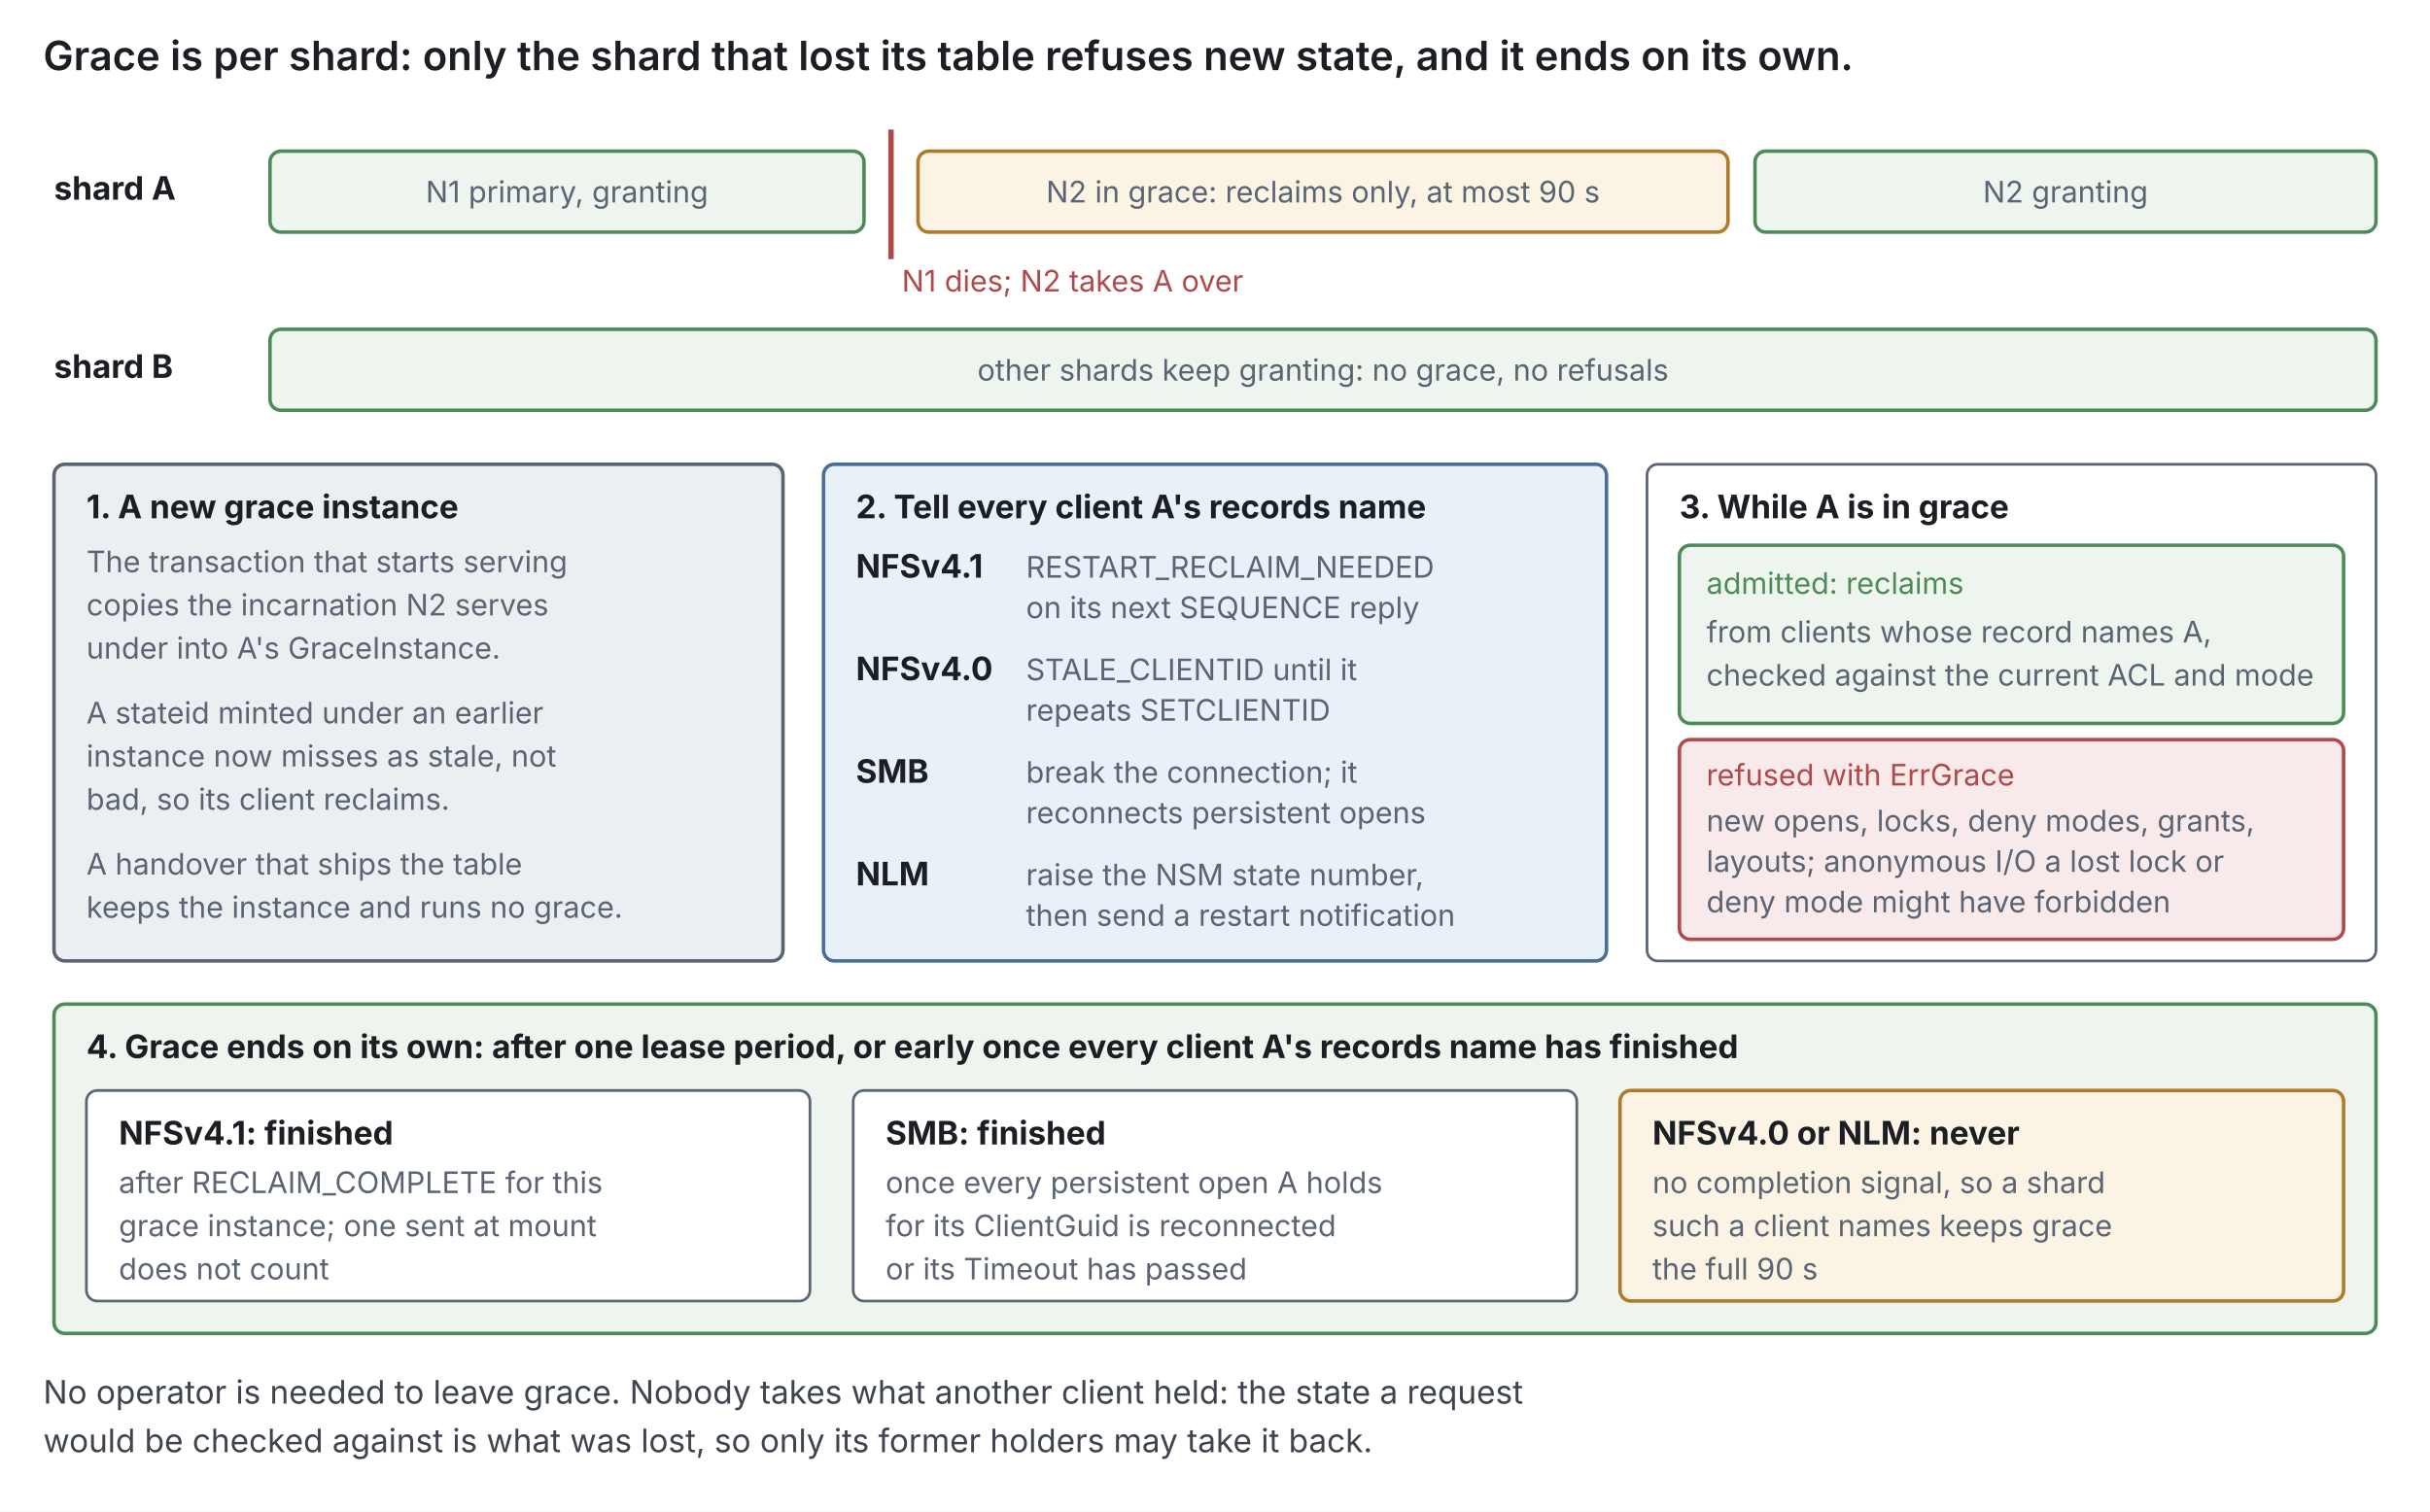
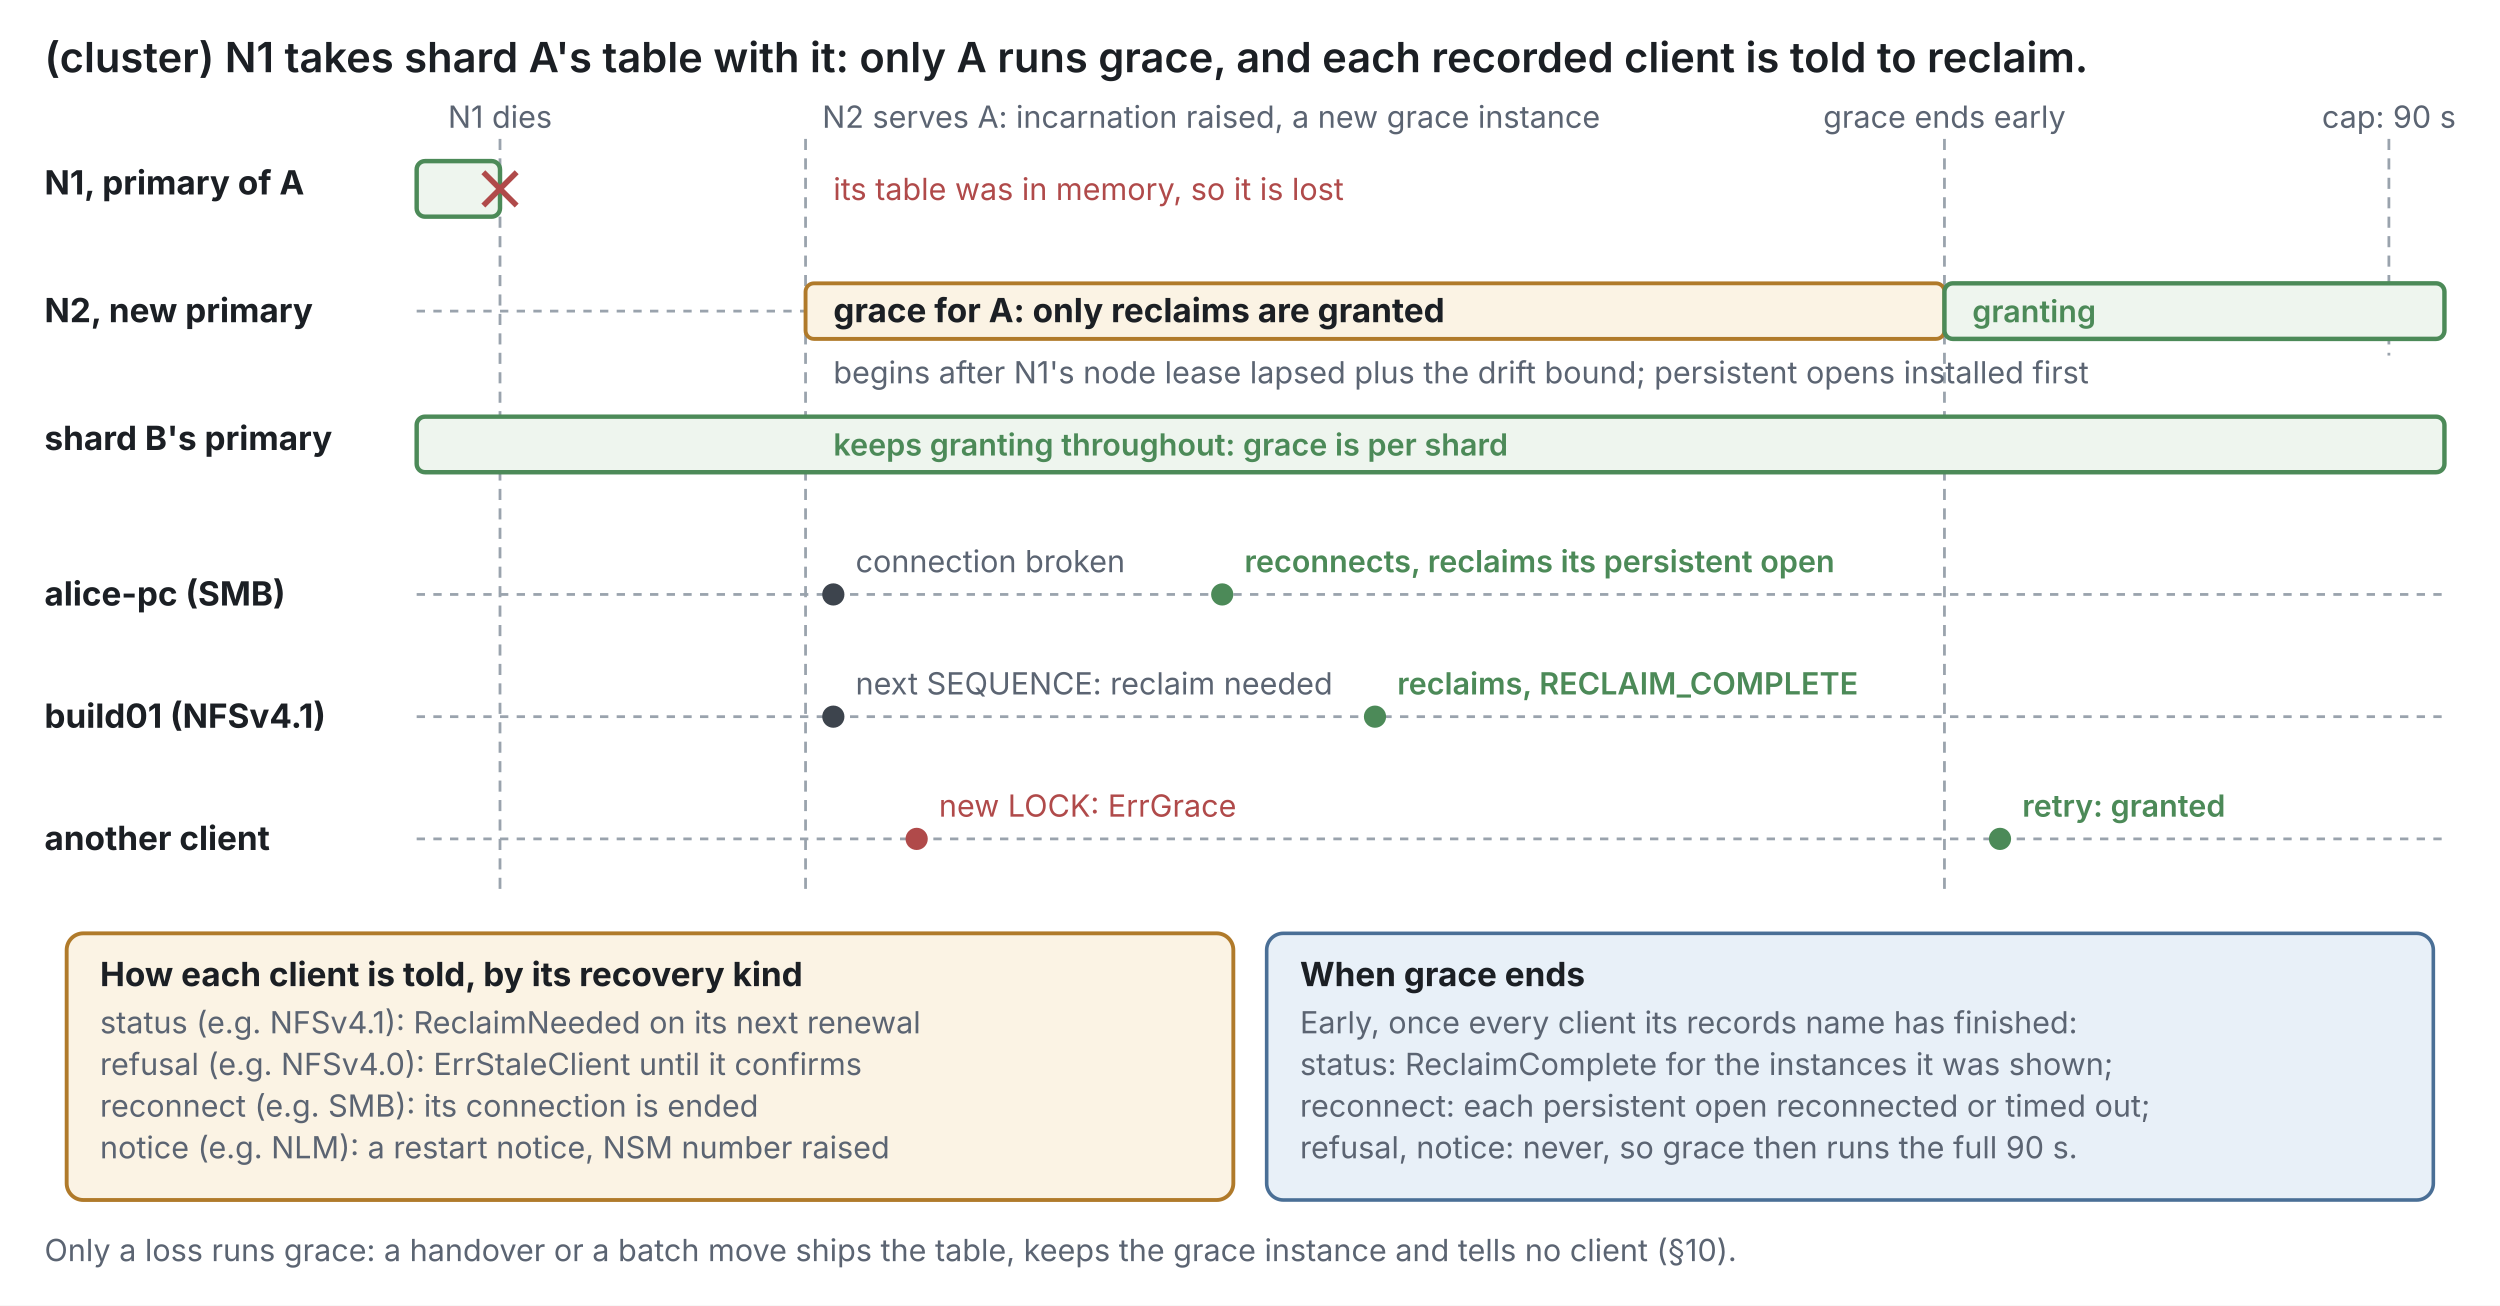
- <svg xmlns="http://www.w3.org/2000/svg" viewBox="0 0 900 560" width="900" height="560" font-family="system-ui,-apple-system,Segoe UI,sans-serif">
+ <svg xmlns="http://www.w3.org/2000/svg" viewBox="0 0 900 470" width="900" height="470" font-family="system-ui,-apple-system,Segoe UI,sans-serif">
  <defs>
+     <marker id="a" viewBox="0 0 10 10" refX="9" refY="5" markerWidth="6" markerHeight="6" orient="auto-start-reverse">
+       <path d="M0,0 L10,5 L0,10 z" fill="#3d444d" />
+     </marker>
+     <marker id="r" viewBox="0 0 10 10" refX="9" refY="5" markerWidth="6" markerHeight="6" orient="auto-start-reverse">
+       <path d="M0,0 L10,5 L0,10 z" fill="#b04a4a" />
+     </marker>
+     <marker id="g" viewBox="0 0 10 10" refX="9" refY="5" markerWidth="6" markerHeight="6" orient="auto-start-reverse">
+       <path d="M0,0 L10,5 L0,10 z" fill="#4c8a58" />
+     </marker>
    <style>
- .t{font-size:15px;font-weight:600;fill:#1b1f24}.h{font-size:12px;font-weight:700;fill:#1b1f24}
- .l{font-size:12px;fill:#3d444d}.s{font-size:11px;fill:#5b6472}
- .m{font-family:ui-monospace,SFMono-Regular,Menlo,monospace;font-size:11px;fill:#1b1f24}
- .pr{fill:#e8f0f8;stroke:#4a6f96;stroke-width:1.3}.sv{fill:#eef5ee;stroke:#4c8a58;stroke-width:1.3}
- .st{fill:#eceff2;stroke:#5b6472;stroke-width:1.3}.pe{fill:#fbf3e4;stroke:#b07a2a;stroke-width:1.3}
- .rf{fill:#f8eaea;stroke:#b04a4a;stroke-width:1.3}.box{fill:#ffffff;stroke:#5b6472;stroke-width:1}
- .arr{stroke:#5b6472;stroke-width:1.3;fill:none;marker-end:url(#h)}
- .rarr{stroke:#b04a4a;stroke-width:1.3;fill:none;marker-end:url(#hr)}
- .garr{stroke:#4c8a58;stroke-width:1.5;fill:none;marker-end:url(#hg)}
- .aarr{stroke:#b07a2a;stroke-width:1.3;fill:none;marker-end:url(#ha)}
- .lane{stroke:#c3cad3;stroke-width:1;stroke-dasharray:3 3}
- .rt{font-size:11px;fill:#b04a4a}.gt{font-size:11px;fill:#4c8a58}.at{font-size:11px;fill:#b07a2a}
- </style>
-     <marker id="h" viewBox="0 0 10 10" refX="9" refY="5" markerWidth="7" markerHeight="7" orient="auto-start-reverse">
-       <path d="M0 0L10 5L0 10z" fill="#5b6472" />
-     </marker>
-     <marker id="hr" viewBox="0 0 10 10" refX="9" refY="5" markerWidth="7" markerHeight="7" orient="auto-start-reverse">
-       <path d="M0 0L10 5L0 10z" fill="#b04a4a" />
-     </marker>
-     <marker id="hg" viewBox="0 0 10 10" refX="9" refY="5" markerWidth="7" markerHeight="7" orient="auto-start-reverse">
-       <path d="M0 0L10 5L0 10z" fill="#4c8a58" />
-     </marker>
-     <marker id="ha" viewBox="0 0 10 10" refX="9" refY="5" markerWidth="7" markerHeight="7" orient="auto-start-reverse">
-       <path d="M0 0L10 5L0 10z" fill="#b07a2a" />
-     </marker>
+       .t{font-size:15px;font-weight:600;fill:#1b1f24}.h{font-size:12px;font-weight:700;fill:#1b1f24}
+       .s{font-size:11px;fill:#5b6472}.e{font-size:11px;fill:#b04a4a}.ok{font-size:11px;font-weight:600;fill:#4c8a58}
+       .no{font-size:12px;font-weight:700;fill:#b04a4a}
+       .m{font-family:ui-monospace,SFMono-Regular,Menlo,monospace;font-size:11px;font-weight:600;fill:#1b1f24}
+       .pr{fill:#e8f0f8;stroke:#4a6f96;stroke-width:1.3}
+       .sv{fill:#eef5ee;stroke:#4c8a58;stroke-width:1.6}
+       .st{fill:#eceff2;stroke:#5b6472;stroke-width:1.4}
+       .dr{fill:#fbf3e4;stroke:#b07a2a;stroke-width:1.4}
+       .bad{fill:#f8eaea;stroke:#b04a4a;stroke-width:1.3}
+       .ln{stroke:#3d444d;stroke-width:1.3;fill:none;marker-end:url(#a)}
+       .gl{stroke:#4c8a58;stroke-width:1.8;fill:none;marker-end:url(#g)}
+       .ex{stroke:#b04a4a;stroke-width:1.1;fill:none;marker-end:url(#r)}
+       .cb{stroke:#3d444d;stroke-width:1.2;fill:none;stroke-dasharray:5 3;marker-end:url(#a)}
+       .life{stroke:#9aa3ad;stroke-width:1;stroke-dasharray:3 3}
+       .zone{fill:none;stroke:#9aa3ad;stroke-width:1;stroke-dasharray:4 3}
+     </style>
  </defs>
-   <rect width="900" height="560" fill="#ffffff" />
-   <text x="16" y="26" class="t">Grace is per shard: only the shard that lost its table refuses new state, and it ends on its own.</text>
-   <text x="20" y="74" class="h">shard A</text>
-   <rect x="100" y="56" width="220" height="30" rx="4" class="sv" />
-   <text x="210" y="75" class="s" text-anchor="middle">N1 primary, granting</text>
-   <path d="M330 48V96" stroke="#b04a4a" stroke-width="2" />
-   <text x="334" y="108" class="rt">N1 dies; N2 takes A over</text>
-   <rect x="340" y="56" width="300" height="30" rx="4" class="pe" />
-   <text x="490" y="75" class="s" text-anchor="middle">N2 in grace: reclaims only, at most 90 s</text>
-   <rect x="650" y="56" width="230" height="30" rx="4" class="sv" />
-   <text x="765" y="75" class="s" text-anchor="middle">N2 granting</text>
-   <text x="20" y="140" class="h">shard B</text>
-   <rect x="100" y="122" width="780" height="30" rx="4" class="sv" />
-   <text x="490" y="141" class="s" text-anchor="middle">other shards keep granting: no grace, no refusals</text>
-   <rect x="20" y="172" width="270" height="184" rx="4" class="st" />
-   <text x="32" y="192" class="h">1. A new grace instance</text>
-   <text x="32" y="212" class="s">The transaction that starts serving</text>
-   <text x="32" y="228" class="s">copies the incarnation N2 serves</text>
-   <text x="32" y="244" class="s">under into A's GraceInstance.</text>
-   <text x="32" y="268" class="s">A stateid minted under an earlier</text>
-   <text x="32" y="284" class="s">instance now misses as stale, not</text>
-   <text x="32" y="300" class="s">bad, so its client reclaims.</text>
-   <text x="32" y="324" class="s">A handover that ships the table</text>
-   <text x="32" y="340" class="s">keeps the instance and runs no grace.</text>
-   <rect x="305" y="172" width="290" height="184" rx="4" class="pr" />
-   <text x="317" y="192" class="h">2. Tell every client A's records name</text>
-   <text x="317" y="214" class="h">NFSv4.1</text>
-   <text x="380" y="214" class="s">RESTART_RECLAIM_NEEDED</text>
-   <text x="380" y="229" class="s">on its next SEQUENCE reply</text>
-   <text x="317" y="252" class="h">NFSv4.0</text>
-   <text x="380" y="252" class="s">STALE_CLIENTID until it</text>
-   <text x="380" y="267" class="s">repeats SETCLIENTID</text>
-   <text x="317" y="290" class="h">SMB</text>
-   <text x="380" y="290" class="s">break the connection; it</text>
-   <text x="380" y="305" class="s">reconnects persistent opens</text>
-   <text x="317" y="328" class="h">NLM</text>
-   <text x="380" y="328" class="s">raise the NSM state number,</text>
-   <text x="380" y="343" class="s">then send a restart notification</text>
-   <rect x="610" y="172" width="270" height="184" rx="4" class="box" />
-   <text x="622" y="192" class="h">3. While A is in grace</text>
-   <rect x="622" y="202" width="246" height="66" rx="4" class="sv" />
-   <text x="632" y="220" class="gt">admitted: reclaims</text>
-   <text x="632" y="238" class="s">from clients whose record names A,</text>
-   <text x="632" y="254" class="s">checked against the current ACL and mode</text>
-   <rect x="622" y="274" width="246" height="74" rx="4" class="rf" />
-   <text x="632" y="291" class="rt">refused with ErrGrace</text>
-   <text x="632" y="308" class="s">new opens, locks, deny modes, grants,</text>
-   <text x="632" y="323" class="s">layouts; anonymous I/O a lost lock or</text>
-   <text x="632" y="338" class="s">deny mode might have forbidden</text>
-   <rect x="20" y="372" width="860" height="122" rx="4" class="sv" />
-   <text x="32" y="392" class="h">4. Grace ends on its own: after one lease period, or early once every client A's records name has finished</text>
-   <rect x="32" y="404" width="268" height="78" rx="4" class="box" />
-   <text x="44" y="424" class="h">NFSv4.1: finished</text>
-   <text x="44" y="442" class="s">after RECLAIM_COMPLETE for this</text>
-   <text x="44" y="458" class="s">grace instance; one sent at mount</text>
-   <text x="44" y="474" class="s">does not count</text>
-   <rect x="316" y="404" width="268" height="78" rx="4" class="box" />
-   <text x="328" y="424" class="h">SMB: finished</text>
-   <text x="328" y="442" class="s">once every persistent open A holds</text>
-   <text x="328" y="458" class="s">for its ClientGuid is reconnected</text>
-   <text x="328" y="474" class="s">or its Timeout has passed</text>
-   <rect x="600" y="404" width="268" height="78" rx="4" class="pe" />
-   <text x="612" y="424" class="h">NFSv4.0 or NLM: never</text>
-   <text x="612" y="442" class="s">no completion signal, so a shard</text>
-   <text x="612" y="458" class="s">such a client names keeps grace</text>
-   <text x="612" y="474" class="s">the full 90 s</text>
-   <text x="16" y="520" class="l">No operator is needed to leave grace. Nobody takes what another client held: the state a request</text>
-   <text x="16" y="538" class="l">would be checked against is what was lost, so only its former holders may take it back.</text>
+   <rect width="900" height="470" fill="#ffffff" />
+   <text x="16" y="26" class="t">(cluster) N1 takes shard A's table with it: only A runs grace, and each recorded client is told to reclaim.</text>
+   <path d="M180,50 L180,320" class="zone" />
+   <path d="M290,50 L290,320" class="zone" />
+   <path d="M700,50 L700,320" class="zone" />
+   <path d="M860,50 L860,128" class="zone" />
+   <text x="180" y="46" class="s" text-anchor="middle">N1 dies</text>
+   <text x="296" y="46" class="s">N2 serves A: incarnation raised, a new grace instance</text>
+   <text x="700" y="46" class="s" text-anchor="middle">grace ends early</text>
+   <text x="860" y="46" class="s" text-anchor="middle">cap: 90 s</text>
+   <text x="16" y="70" class="h">N1, primary of A</text>
+   <rect x="150" y="58" width="30" height="20" rx="3" class="sv" />
+   <path d="M174,62 L186,74 M186,62 L174,74" stroke="#b04a4a" stroke-width="2" />
+   <text x="300" y="72" class="e">its table was in memory, so it is lost</text>
+   <text x="16" y="116" class="h">N2, new primary</text>
+   <path d="M150,112 L290,112" class="life" />
+   <rect x="290" y="102" width="410" height="20" rx="3" class="dr" />
+   <text x="300" y="116" class="h">grace for A: only reclaims are granted</text>
+   <rect x="700" y="102" width="180" height="20" rx="3" class="sv" />
+   <text x="710" y="116" class="ok">granting</text>
+   <text x="300" y="138" class="s">begins after N1's node lease lapsed plus the drift bound; persistent opens installed first</text>
+   <text x="16" y="162" class="h">shard B's primary</text>
+   <rect x="150" y="150" width="730" height="20" rx="3" class="sv" />
+   <text x="300" y="164" class="ok">keeps granting throughout: grace is per shard</text>
+   <text x="16" y="218" class="h">alice-pc (SMB)</text>
+   <path d="M150,214 L880,214" class="life" />
+   <circle cx="300" cy="214" r="4" fill="#3d444d" />
+   <text x="308" y="206" class="s">connection broken</text>
+   <circle cx="440" cy="214" r="4" fill="#4c8a58" />
+   <text x="448" y="206" class="ok">reconnects, reclaims its persistent open</text>
+   <text x="16" y="262" class="h">build01 (NFSv4.1)</text>
+   <path d="M150,258 L880,258" class="life" />
+   <circle cx="300" cy="258" r="4" fill="#3d444d" />
+   <text x="308" y="250" class="s">next SEQUENCE: reclaim needed</text>
+   <circle cx="495" cy="258" r="4" fill="#4c8a58" />
+   <text x="503" y="250" class="ok">reclaims, RECLAIM_COMPLETE</text>
+   <text x="16" y="306" class="h">another client</text>
+   <path d="M150,302 L880,302" class="life" />
+   <circle cx="330" cy="302" r="4" fill="#b04a4a" />
+   <text x="338" y="294" class="e">new LOCK: ErrGrace</text>
+   <circle cx="720" cy="302" r="4" fill="#4c8a58" />
+   <text x="728" y="294" class="ok">retry: granted</text>
+   <rect x="24" y="336" width="420" height="96" rx="6" class="dr" />
+   <text x="36" y="355" class="h">How each client is told, by its recovery kind</text>
+   <text x="36" y="372" class="s">status (e.g. NFSv4.1): ReclaimNeeded on its next renewal</text>
+   <text x="36" y="387" class="s">refusal (e.g. NFSv4.0): ErrStaleClient until it confirms</text>
+   <text x="36" y="402" class="s">reconnect (e.g. SMB): its connection is ended</text>
+   <text x="36" y="417" class="s">notice (e.g. NLM): a restart notice, NSM number raised</text>
+   <rect x="456" y="336" width="420" height="96" rx="6" class="pr" />
+   <text x="468" y="355" class="h">When grace ends</text>
+   <text x="468" y="372" class="s">Early, once every client its records name has finished:</text>
+   <text x="468" y="387" class="s">status: ReclaimComplete for the instances it was shown;</text>
+   <text x="468" y="402" class="s">reconnect: each persistent open reconnected or timed out;</text>
+   <text x="468" y="417" class="s">refusal, notice: never, so grace then runs the full 90 s.</text>
+   <text x="16" y="454" class="s">Only a loss runs grace: a handover or a batch move ships the table, keeps the grace instance and tells no client (§10).</text>
</svg>
